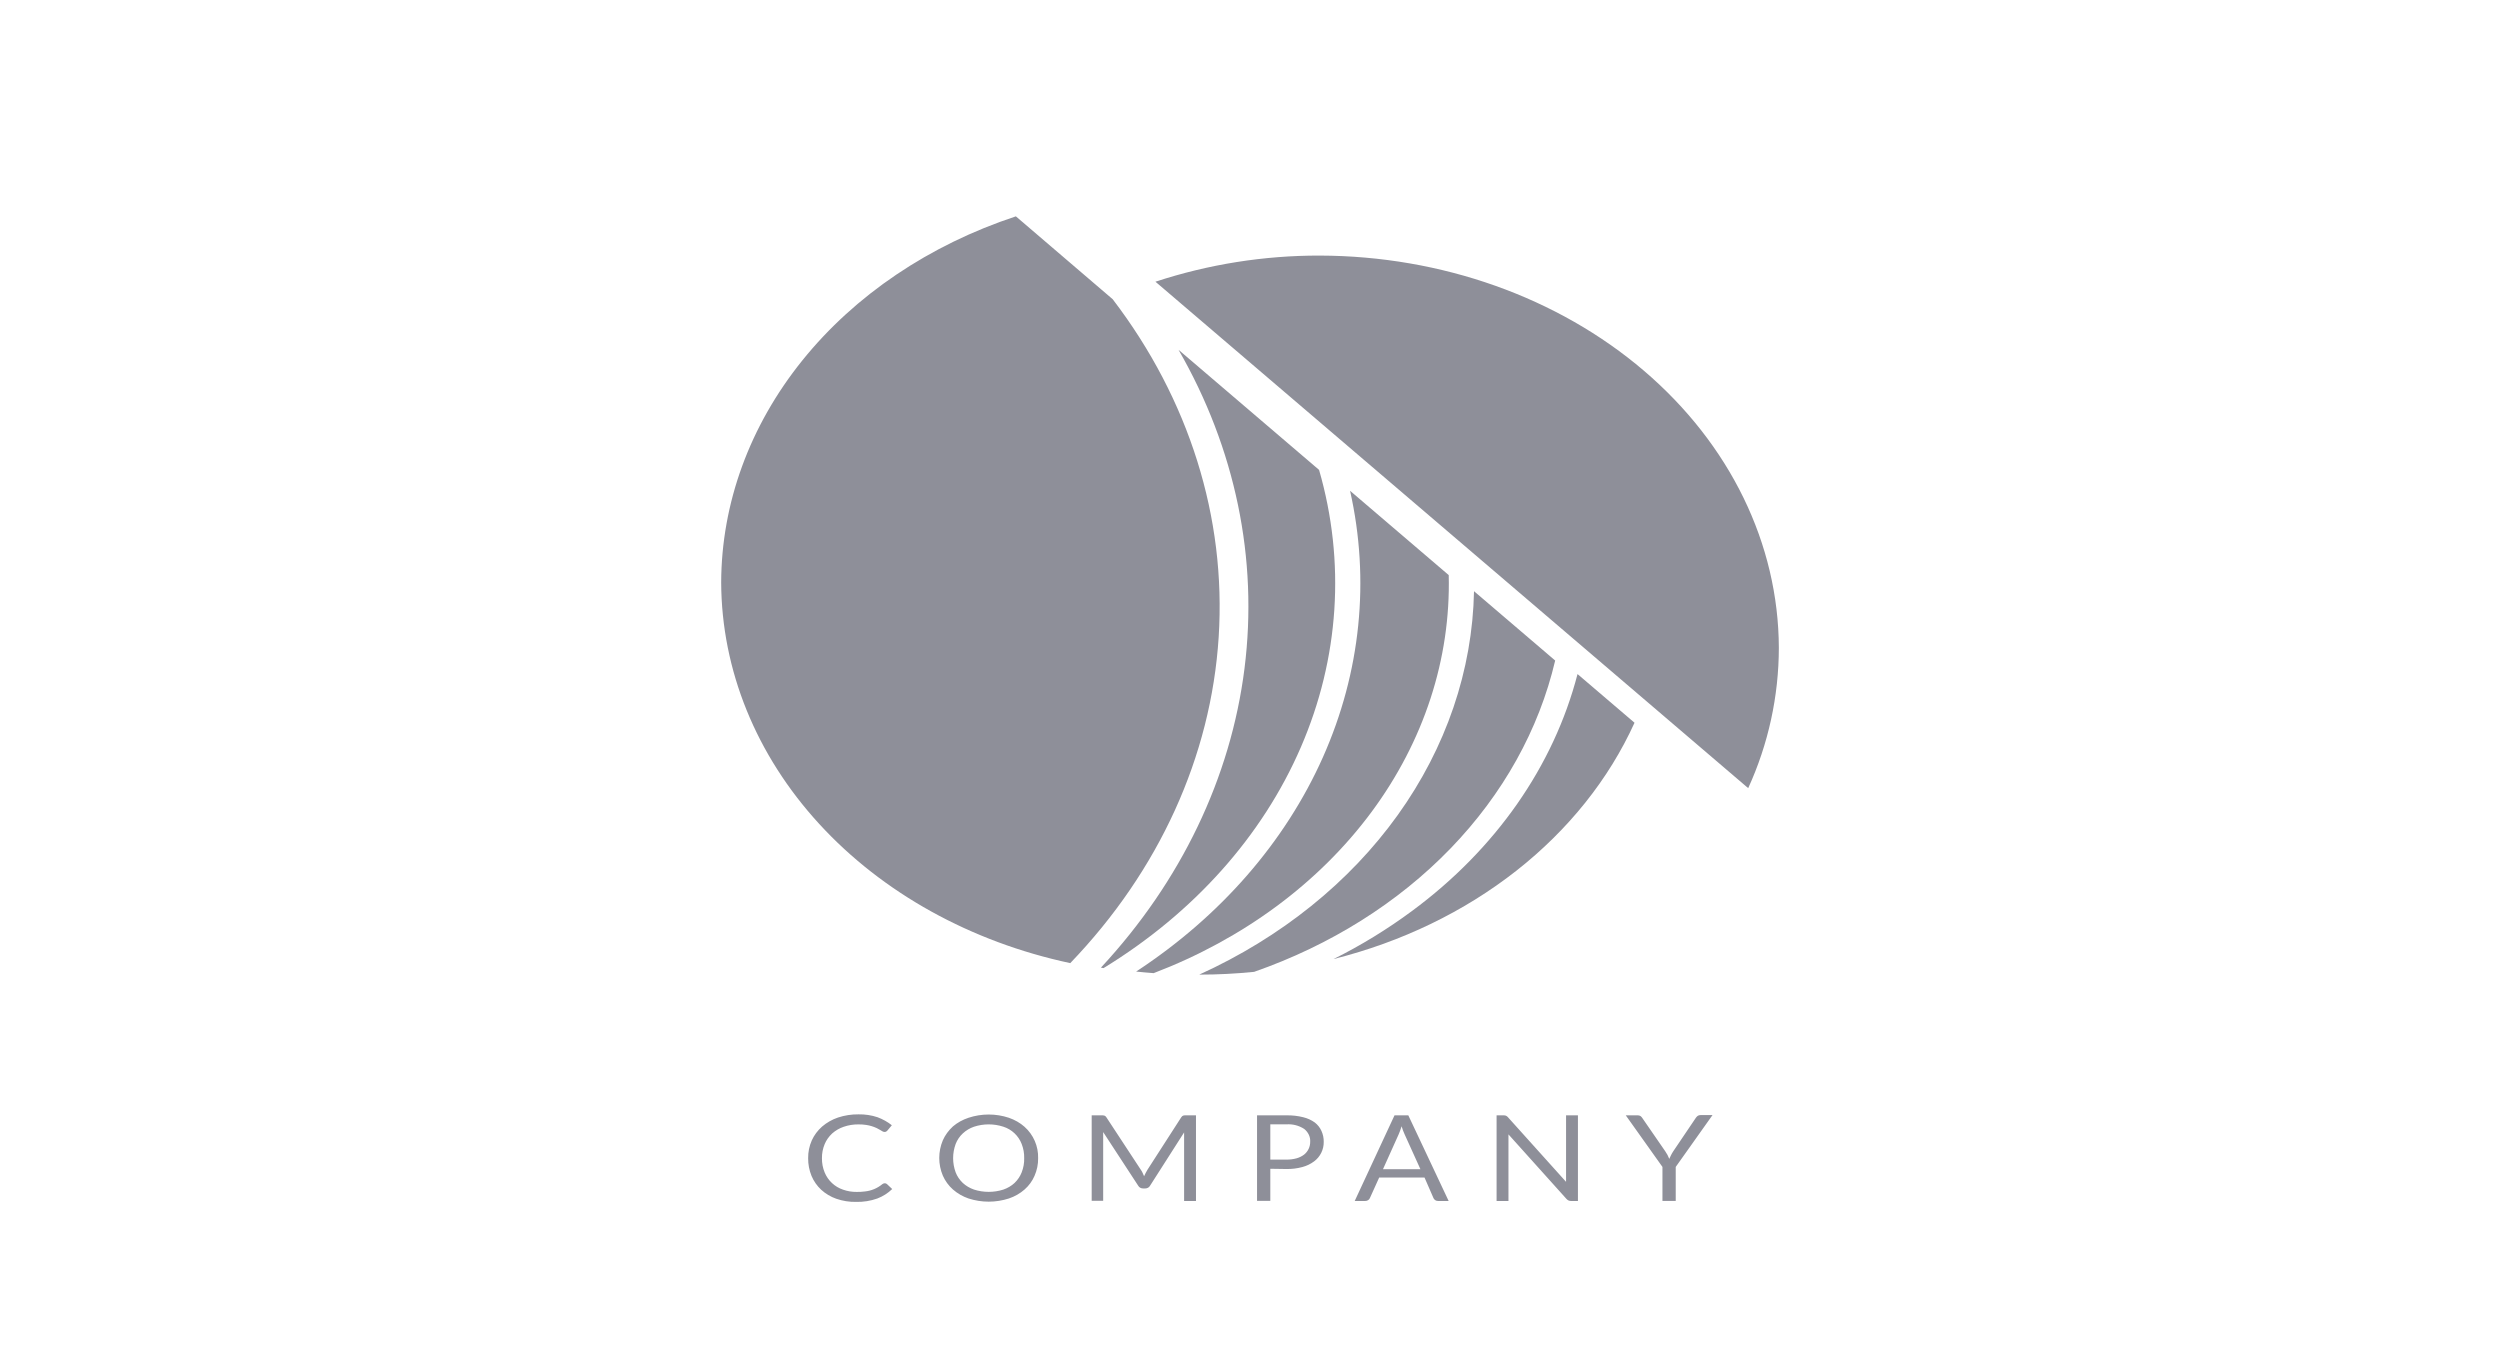
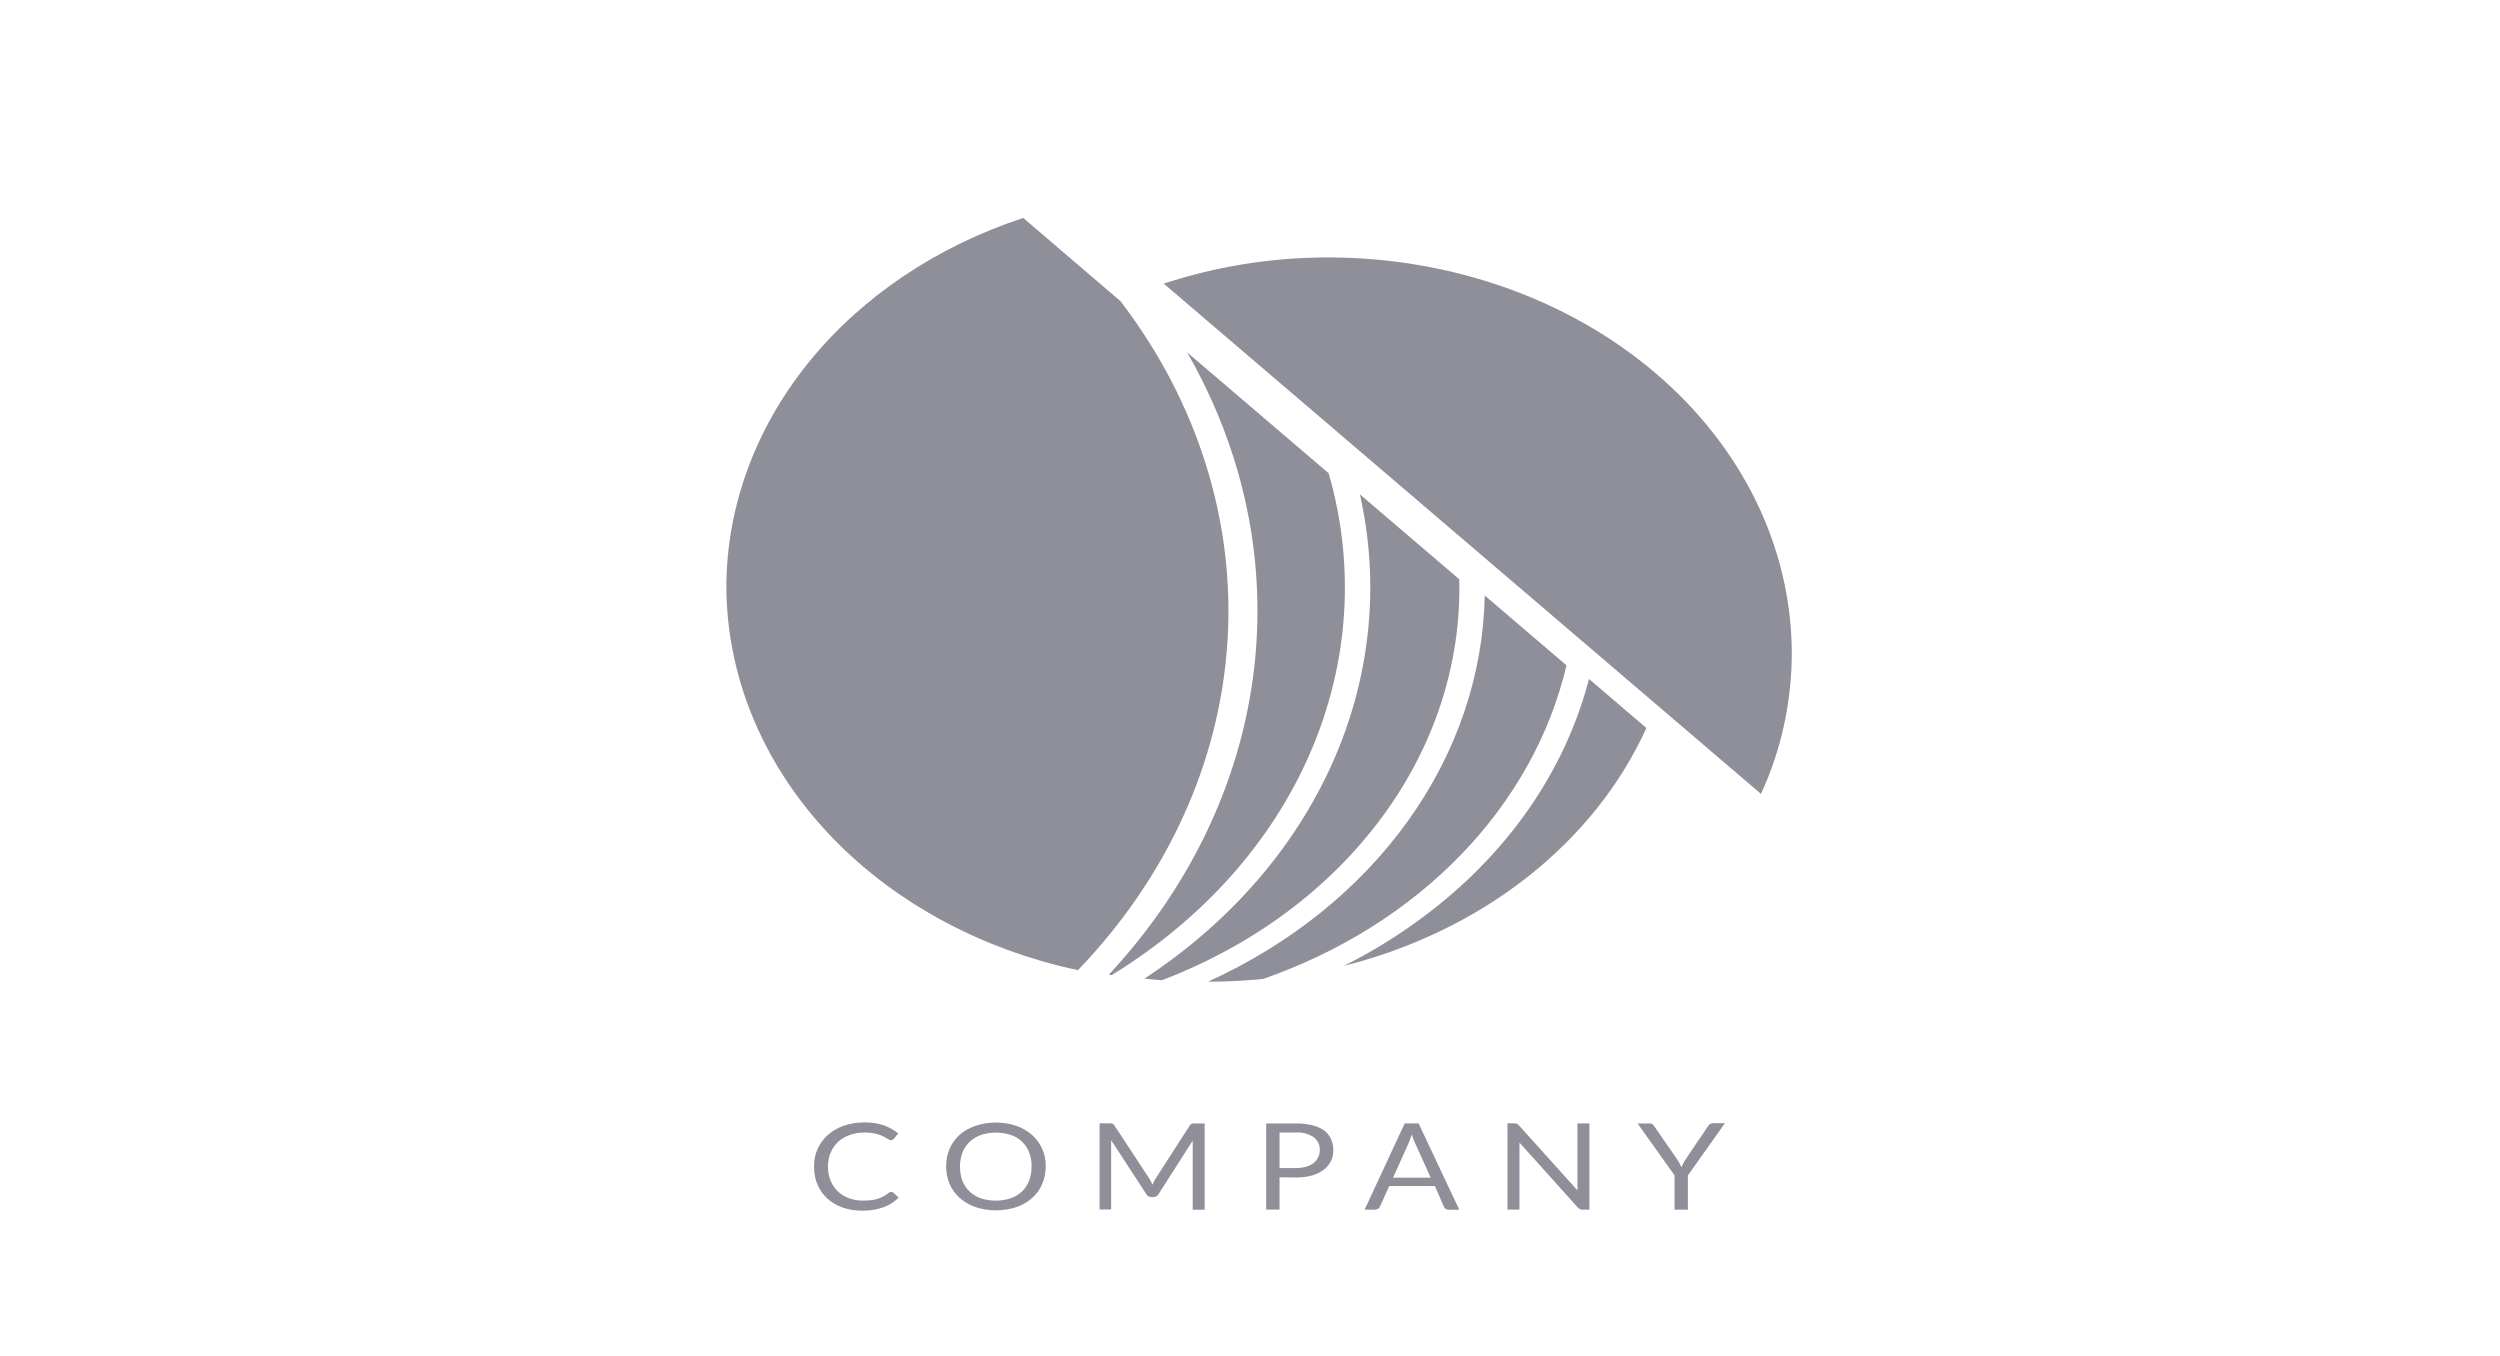
- <svg xmlns="http://www.w3.org/2000/svg" width="104" height="56" fill="none">
-   <g fill="#8E8F99">
-     <path d="M36.81 49.223c.016 0 .032.004.046.01a.123.123 0 0 1 .04.023l.22.208a1.819 1.819 0 0 1-.62.394c-.28.1-.58.148-.881.141a2.38 2.38 0 0 1-.829-.132 1.822 1.822 0 0 1-.623-.372 1.667 1.667 0 0 1-.403-.576 1.89 1.89 0 0 1-.141-.738 1.763 1.763 0 0 1 .152-.741c.096-.214.242-.41.428-.575a2.01 2.01 0 0 1 .662-.376 2.64 2.64 0 0 1 .853-.132c.27-.005.54.036.792.12.219.082.42.194.594.333l-.185.222a.179.179 0 0 1-.047.04.128.128 0 0 1-.075.017.183.183 0 0 1-.08-.024l-.1-.059-.137-.075a1.604 1.604 0 0 0-.436-.133 1.97 1.97 0 0 0-.329-.023 1.813 1.813 0 0 0-.613.099 1.41 1.41 0 0 0-.48.278c-.138.129-.244.28-.312.444a1.47 1.47 0 0 0-.113.585 1.5 1.5 0 0 0 .113.594 1.262 1.262 0 0 0 .765.715c.18.064.373.096.568.094.113.002.226-.005.337-.019a1.348 1.348 0 0 0 .729-.304.175.175 0 0 1 .105-.038ZM43.186 48.18c.004.25-.047.5-.149.734a1.59 1.59 0 0 1-.416.57c-.184.162-.406.29-.652.373a2.732 2.732 0 0 1-1.678 0 1.944 1.944 0 0 1-.65-.375 1.67 1.67 0 0 1-.419-.575 1.885 1.885 0 0 1 0-1.47c.094-.214.237-.41.42-.578.185-.157.406-.28.649-.36.54-.18 1.138-.18 1.678 0 .245.085.467.212.651.375a1.689 1.689 0 0 1 .566 1.306Zm-.58 0c.005-.2-.03-.4-.104-.59a1.213 1.213 0 0 0-.762-.719 1.971 1.971 0 0 0-1.22 0 1.314 1.314 0 0 0-.467.279 1.184 1.184 0 0 0-.298.44c-.14.385-.14.796 0 1.18.062.163.164.313.298.441.13.12.29.215.467.276.393.126.826.126 1.22 0 .177-.061.337-.156.466-.276.133-.128.233-.279.296-.441.074-.19.11-.39.104-.59ZM47.536 48.799l.058.132c.023-.047.042-.09.064-.132.021-.045.045-.088.072-.13l1.41-2.19c.028-.039.053-.062.08-.07a.388.388 0 0 1 .116-.011h.417v3.563h-.494v-2.73a.929.929 0 0 1 0-.123l-1.419 2.221a.203.203 0 0 1-.083.081.252.252 0 0 1-.121.03h-.08a.25.25 0 0 1-.122-.03.2.2 0 0 1-.082-.08l-1.46-2.236V49.954h-.478v-3.556h.417a.389.389 0 0 1 .115.012.155.155 0 0 1 .078.068l1.44 2.193c.029.04.053.084.072.128ZM52.845 48.622v1.334h-.552v-3.558h1.23c.233-.004.465.022.688.078.179.043.344.118.486.221a.92.92 0 0 1 .276.35c.065.145.097.299.094.455a.99.99 0 0 1-.4.811 1.42 1.42 0 0 1-.49.236c-.214.058-.439.086-.664.082l-.668-.01Zm0-.382h.668c.145.001.29-.017.428-.055a.94.94 0 0 0 .309-.153.673.673 0 0 0 .254-.535.592.592 0 0 0-.056-.29.687.687 0 0 0-.193-.243 1.202 1.202 0 0 0-.742-.191h-.668v1.467ZM60.264 49.961h-.436a.21.21 0 0 1-.121-.033.224.224 0 0 1-.072-.082l-.375-.861h-1.886l-.389.86a.196.196 0 0 1-.069.08.21.21 0 0 1-.124.036h-.436l1.656-3.563h.574l1.678 3.563Zm-2.732-1.323h1.557l-.657-1.45a2.332 2.332 0 0 1-.125-.335l-.063.186c-.02.057-.041.108-.06.15l-.652 1.45ZM62.65 46.414a.234.234 0 0 1 .082.064l2.416 2.686v-2.766h.494v3.563h-.276a.273.273 0 0 1-.114-.02.3.3 0 0 1-.088-.067l-2.412-2.684a.964.964 0 0 1 0 .123v2.648h-.494v-3.563h.292c.034-.001.068.004.1.016ZM69.71 48.544v1.415h-.552v-1.415l-1.526-2.146h.494a.201.201 0 0 1 .119.03c.03.023.055.05.074.08l.955 1.385a1.394 1.394 0 0 1 .168.316l.072-.153c.027-.056.059-.11.094-.163l.941-1.394a.376.376 0 0 1 .072-.076.187.187 0 0 1 .119-.035h.5l-1.53 2.156ZM47.263 40.417c.24.026.483.047.729.066 3.725-1.423 6.875-3.753 9.059-6.699 2.183-2.945 3.302-6.374 3.216-9.86l-4.104-3.507c.834 3.711.444 7.547-1.128 11.08-1.572 3.531-4.263 6.62-7.772 8.92Z" />
-     <path d="m45.797 40.254.11.019c3.75-2.292 6.61-5.492 8.208-9.187 1.599-3.695 1.863-7.714.758-11.539l-5.846-4.995c2.365 4.106 3.317 8.701 2.745 13.25-.572 4.55-2.644 8.868-5.974 12.452ZM65.625 28.042c-.993 3.83-3.406 7.284-6.879 9.85a21.958 21.958 0 0 1-3.268 2.004c2.828-.71 5.428-1.966 7.598-3.67 2.17-1.705 3.854-3.812 4.92-6.16l-2.37-2.024Z" />
-     <path d="m64.695 27.478-3.376-2.884c-.065 3.288-1.159 6.502-3.169 9.307-2.01 2.805-4.863 5.099-8.262 6.643h.017c.757 0 1.514-.039 2.266-.115 3.176-1.108 5.983-2.87 8.168-5.13 2.185-2.26 3.682-4.947 4.356-7.82ZM46.286 12.446 42.26 9c-3.6 1.189-6.697 3.278-8.884 5.995-2.188 2.718-3.364 5.936-3.375 9.234.014 3.643 1.449 7.18 4.08 10.048 2.63 2.868 6.305 4.905 10.442 5.789 3.694-3.846 5.857-8.597 6.174-13.564.317-4.967-1.228-9.89-4.41-14.056ZM74 26.948c-.015-4.323-2.031-8.466-5.61-11.523-3.577-3.057-8.426-4.78-13.486-4.793a21.774 21.774 0 0 0-6.838 1.087l24.659 21.068A14.086 14.086 0 0 0 74 26.947Z" />
-   </g>
+ <svg xmlns="http://www.w3.org/2000/svg" version="1.1" width="59" height="32" viewBox="0 0 59 32">
+   <path fill="#8e8f99" d="M21.034 28.127c0.009 0 0.018 0.002 0.026 0.006s0.016 0.008 0.023 0.013l-0-0 0.126 0.119c-0.099 0.096-0.216 0.172-0.347 0.223l-0.007 0.002c-0.16 0.057-0.331 0.085-0.503 0.081-0.008 0-0.017 0-0.026 0-0.16 0-0.314-0.028-0.457-0.079l0.009 0.003c-0.138-0.049-0.256-0.122-0.357-0.213l0.001 0.001c-0.097-0.090-0.175-0.2-0.228-0.323l-0.002-0.006c-0.051-0.121-0.081-0.262-0.081-0.41 0-0.004 0-0.009 0-0.013v0.001c-0-0.004-0-0.009-0-0.014 0-0.148 0.032-0.289 0.090-0.416l-0.003 0.006c0.055-0.122 0.138-0.234 0.245-0.329 0.107-0.092 0.233-0.165 0.37-0.212l0.008-0.002c0.141-0.048 0.303-0.076 0.471-0.076 0.006 0 0.011 0 0.017 0h-0.001c0.154-0.003 0.309 0.021 0.453 0.069 0.125 0.047 0.24 0.111 0.339 0.19l-0.106 0.127c-0.008 0.009-0.016 0.017-0.026 0.023l-0 0c-0.011 0.006-0.023 0.010-0.037 0.010-0.002 0-0.004-0-0.006-0l0 0c-0.017-0.001-0.033-0.006-0.046-0.014l0 0-0.057-0.034-0.078-0.043c-0.072-0.035-0.156-0.061-0.244-0.075l-0.005-0.001c-0.052-0.008-0.111-0.013-0.172-0.013-0.006 0-0.011 0-0.017 0h0.001c-0.004-0-0.008-0-0.012-0-0.121 0-0.237 0.021-0.345 0.059l0.007-0.002c-0.106 0.037-0.197 0.091-0.275 0.16l0.001-0.001c-0.079 0.074-0.139 0.16-0.178 0.254-0.041 0.095-0.065 0.207-0.065 0.323 0 0.004 0 0.008 0 0.012v-0.001c-0 0.004-0 0.008-0 0.013 0 0.118 0.024 0.23 0.067 0.332l-0.002-0.006c0.081 0.193 0.238 0.34 0.432 0.407l0.005 0.002c0.103 0.037 0.213 0.055 0.325 0.054 0.065 0.001 0.129-0.003 0.193-0.011 0.16-0.016 0.303-0.079 0.418-0.175l-0.001 0.001c0.016-0.013 0.037-0.021 0.060-0.022h0zM24.678 27.531c0.002 0.143-0.027 0.286-0.085 0.419-0.056 0.129-0.137 0.238-0.237 0.325l-0.001 0.001c-0.105 0.093-0.232 0.166-0.373 0.213-0.143 0.048-0.308 0.075-0.479 0.075s-0.336-0.028-0.49-0.079l0.011 0.003c-0.143-0.050-0.267-0.123-0.373-0.215l0.001 0.001c-0.101-0.090-0.182-0.199-0.237-0.323l-0.002-0.006c-0.054-0.124-0.085-0.268-0.085-0.42s0.031-0.296 0.088-0.427l-0.003 0.007c0.054-0.122 0.135-0.234 0.24-0.33 0.106-0.090 0.232-0.16 0.371-0.206 0.309-0.103 0.65-0.103 0.959 0 0.14 0.049 0.267 0.121 0.372 0.214 0.199 0.178 0.324 0.435 0.324 0.721 0 0.009-0 0.018-0 0.026l0-0.001zM24.346 27.531c0.003-0.114-0.017-0.229-0.059-0.337-0.077-0.196-0.234-0.345-0.431-0.409l-0.005-0.001c-0.104-0.035-0.224-0.055-0.349-0.055s-0.244 0.020-0.357 0.058l0.008-0.002c-0.104 0.036-0.193 0.090-0.267 0.16l0-0c-0.073 0.068-0.131 0.152-0.169 0.247l-0.002 0.005c-0.080 0.22-0.080 0.455 0 0.674 0.035 0.093 0.094 0.179 0.17 0.252 0.074 0.069 0.166 0.123 0.267 0.158 0.225 0.072 0.472 0.072 0.697 0 0.101-0.035 0.193-0.089 0.266-0.158 0.076-0.073 0.133-0.159 0.169-0.252 0.042-0.109 0.063-0.223 0.059-0.337zM27.163 27.885l0.033 0.075c0.013-0.027 0.024-0.051 0.037-0.075 0.012-0.026 0.026-0.050 0.041-0.074l0.806-1.251c0.016-0.022 0.030-0.035 0.046-0.040s0.035-0.007 0.054-0.007c0.004 0 0.009 0 0.013 0l-0.001-0h0.238v2.036h-0.282v-1.56c-0.001-0.011-0.001-0.023-0.001-0.035s0-0.025 0.001-0.037l-0 0.002-0.811 1.269c-0.011 0.020-0.027 0.036-0.047 0.046l-0.001 0c-0.020 0.011-0.043 0.017-0.068 0.017-0 0-0.001 0-0.001 0h-0.046c-0.001 0-0.001 0-0.002 0-0.025 0-0.048-0.006-0.069-0.018l0.001 0c-0.020-0.011-0.036-0.026-0.047-0.045l-0-0.001-0.834-1.278v1.634h-0.273v-2.032h0.238c0.003-0 0.006-0 0.010-0 0.020 0 0.039 0.003 0.057 0.007l-0.002-0c0.019 0.008 0.035 0.021 0.044 0.038l0 0 0.823 1.253c0.017 0.023 0.030 0.048 0.041 0.073zM30.197 27.784v0.762h-0.315v-2.033h0.703c0.133-0.002 0.266 0.013 0.393 0.045 0.102 0.025 0.197 0.067 0.278 0.126 0.067 0.052 0.121 0.12 0.156 0.197l0.001 0.003c0.037 0.083 0.055 0.171 0.054 0.26 0 0.003 0 0.006 0 0.009 0 0.185-0.089 0.35-0.227 0.453l-0.001 0.001c-0.079 0.060-0.173 0.106-0.274 0.134l-0.006 0.001c-0.122 0.033-0.251 0.049-0.379 0.047l-0.382-0.006zM30.197 27.566h0.382c0.083 0.001 0.166-0.010 0.245-0.031 0.067-0.019 0.126-0.049 0.178-0.088l-0.001 0.001c0.089-0.071 0.145-0.179 0.145-0.301 0-0.002 0-0.003-0-0.005v0c0-0.006 0.001-0.013 0.001-0.021 0-0.053-0.012-0.103-0.034-0.147l0.001 0.002c-0.027-0.055-0.064-0.102-0.11-0.138l-0.001-0.001c-0.106-0.070-0.235-0.111-0.374-0.111-0.017 0-0.035 0.001-0.052 0.002l0.002-0h-0.382v0.838zM34.437 28.549h-0.249c-0.001 0-0.003 0-0.004 0-0.024 0-0.046-0.007-0.065-0.019l0 0c-0.017-0.012-0.031-0.028-0.041-0.046l-0-0.001-0.214-0.492h-1.078l-0.222 0.491c-0.009 0.019-0.022 0.034-0.039 0.045l-0 0c-0.019 0.013-0.042 0.021-0.067 0.021-0.001 0-0.003-0-0.004-0h-0.249l0.946-2.036h0.328l0.959 2.036zM32.875 27.793h0.89l-0.375-0.829c-0.025-0.053-0.050-0.116-0.069-0.182l-0.002-0.009-0.036 0.106c-0.011 0.033-0.023 0.062-0.034 0.086l-0.373 0.829zM35.8 26.522c0.019 0.009 0.034 0.021 0.047 0.036l0 0 1.381 1.535v-1.581h0.282v2.036h-0.158c-0.002 0-0.004 0-0.006 0-0.021 0-0.041-0.004-0.060-0.012l0.001 0c-0.020-0.010-0.036-0.023-0.050-0.038l-0-0-1.378-1.534c0.001 0.011 0.001 0.023 0.001 0.035s-0 0.025-0.001 0.037l0-0.002v1.513h-0.282v-2.036h0.167c0.019-0.001 0.039 0.002 0.057 0.009zM39.834 27.739v0.809h-0.315v-0.809l-0.872-1.226h0.282c0.002-0 0.005-0 0.007-0 0.023 0 0.044 0.006 0.061 0.018l-0-0c0.017 0.013 0.031 0.029 0.042 0.046l0.546 0.791c0.037 0.052 0.070 0.112 0.094 0.175l0.002 0.005 0.041-0.087c0.015-0.032 0.034-0.063 0.054-0.093l0.538-0.797c0.012-0.017 0.025-0.031 0.041-0.043l0-0c0.017-0.013 0.039-0.020 0.062-0.020 0.002 0 0.004 0 0.006 0h0.285l-0.874 1.232zM27.007 23.095c0.137 0.015 0.276 0.027 0.417 0.038 2.129-0.813 3.929-2.145 5.177-3.828s1.887-3.642 1.838-5.634l-2.345-2.004c0.477 2.121 0.254 4.313-0.645 6.331-0.898 2.018-2.436 3.783-4.441 5.097z" />
+   <path fill="#8e8f99" d="M26.17 23.002l0.063 0.011c2.143-1.31 3.777-3.138 4.69-5.25s1.065-4.408 0.433-6.594l-3.341-2.854c1.351 2.346 1.895 4.972 1.569 7.571s-1.511 5.067-3.414 7.115zM37.5 16.024c-0.567 2.189-1.946 4.162-3.931 5.629-0.541 0.405-1.152 0.786-1.796 1.112l-0.071 0.033c1.616-0.406 3.102-1.123 4.342-2.097s2.202-2.178 2.811-3.52l-1.354-1.157z" />
+   <path fill="#8e8f99" d="M36.969 15.702l-1.929-1.648c-0.037 1.879-0.662 3.715-1.811 5.318s-2.779 2.914-4.721 3.796h0.010c0.433 0 0.865-0.022 1.295-0.066 1.815-0.633 3.419-1.64 4.667-2.931s2.104-2.827 2.489-4.469zM26.449 7.112l-2.301-1.969c-2.057 0.679-3.827 1.873-5.077 3.426s-1.922 3.392-1.929 5.277c0.008 2.082 0.828 4.103 2.331 5.742s3.603 2.803 5.967 3.308c2.111-2.198 3.347-4.913 3.528-7.751s-0.702-5.651-2.52-8.032zM42.286 15.399c-0.009-2.47-1.161-4.838-3.206-6.585-2.044-1.747-4.815-2.731-7.706-2.739-0.007-0-0.016-0-0.025-0-1.388 0-2.723 0.227-3.97 0.647l0.088-0.026 14.091 12.039c0.459-0.98 0.727-2.127 0.729-3.337v-0.001z" />
</svg>
